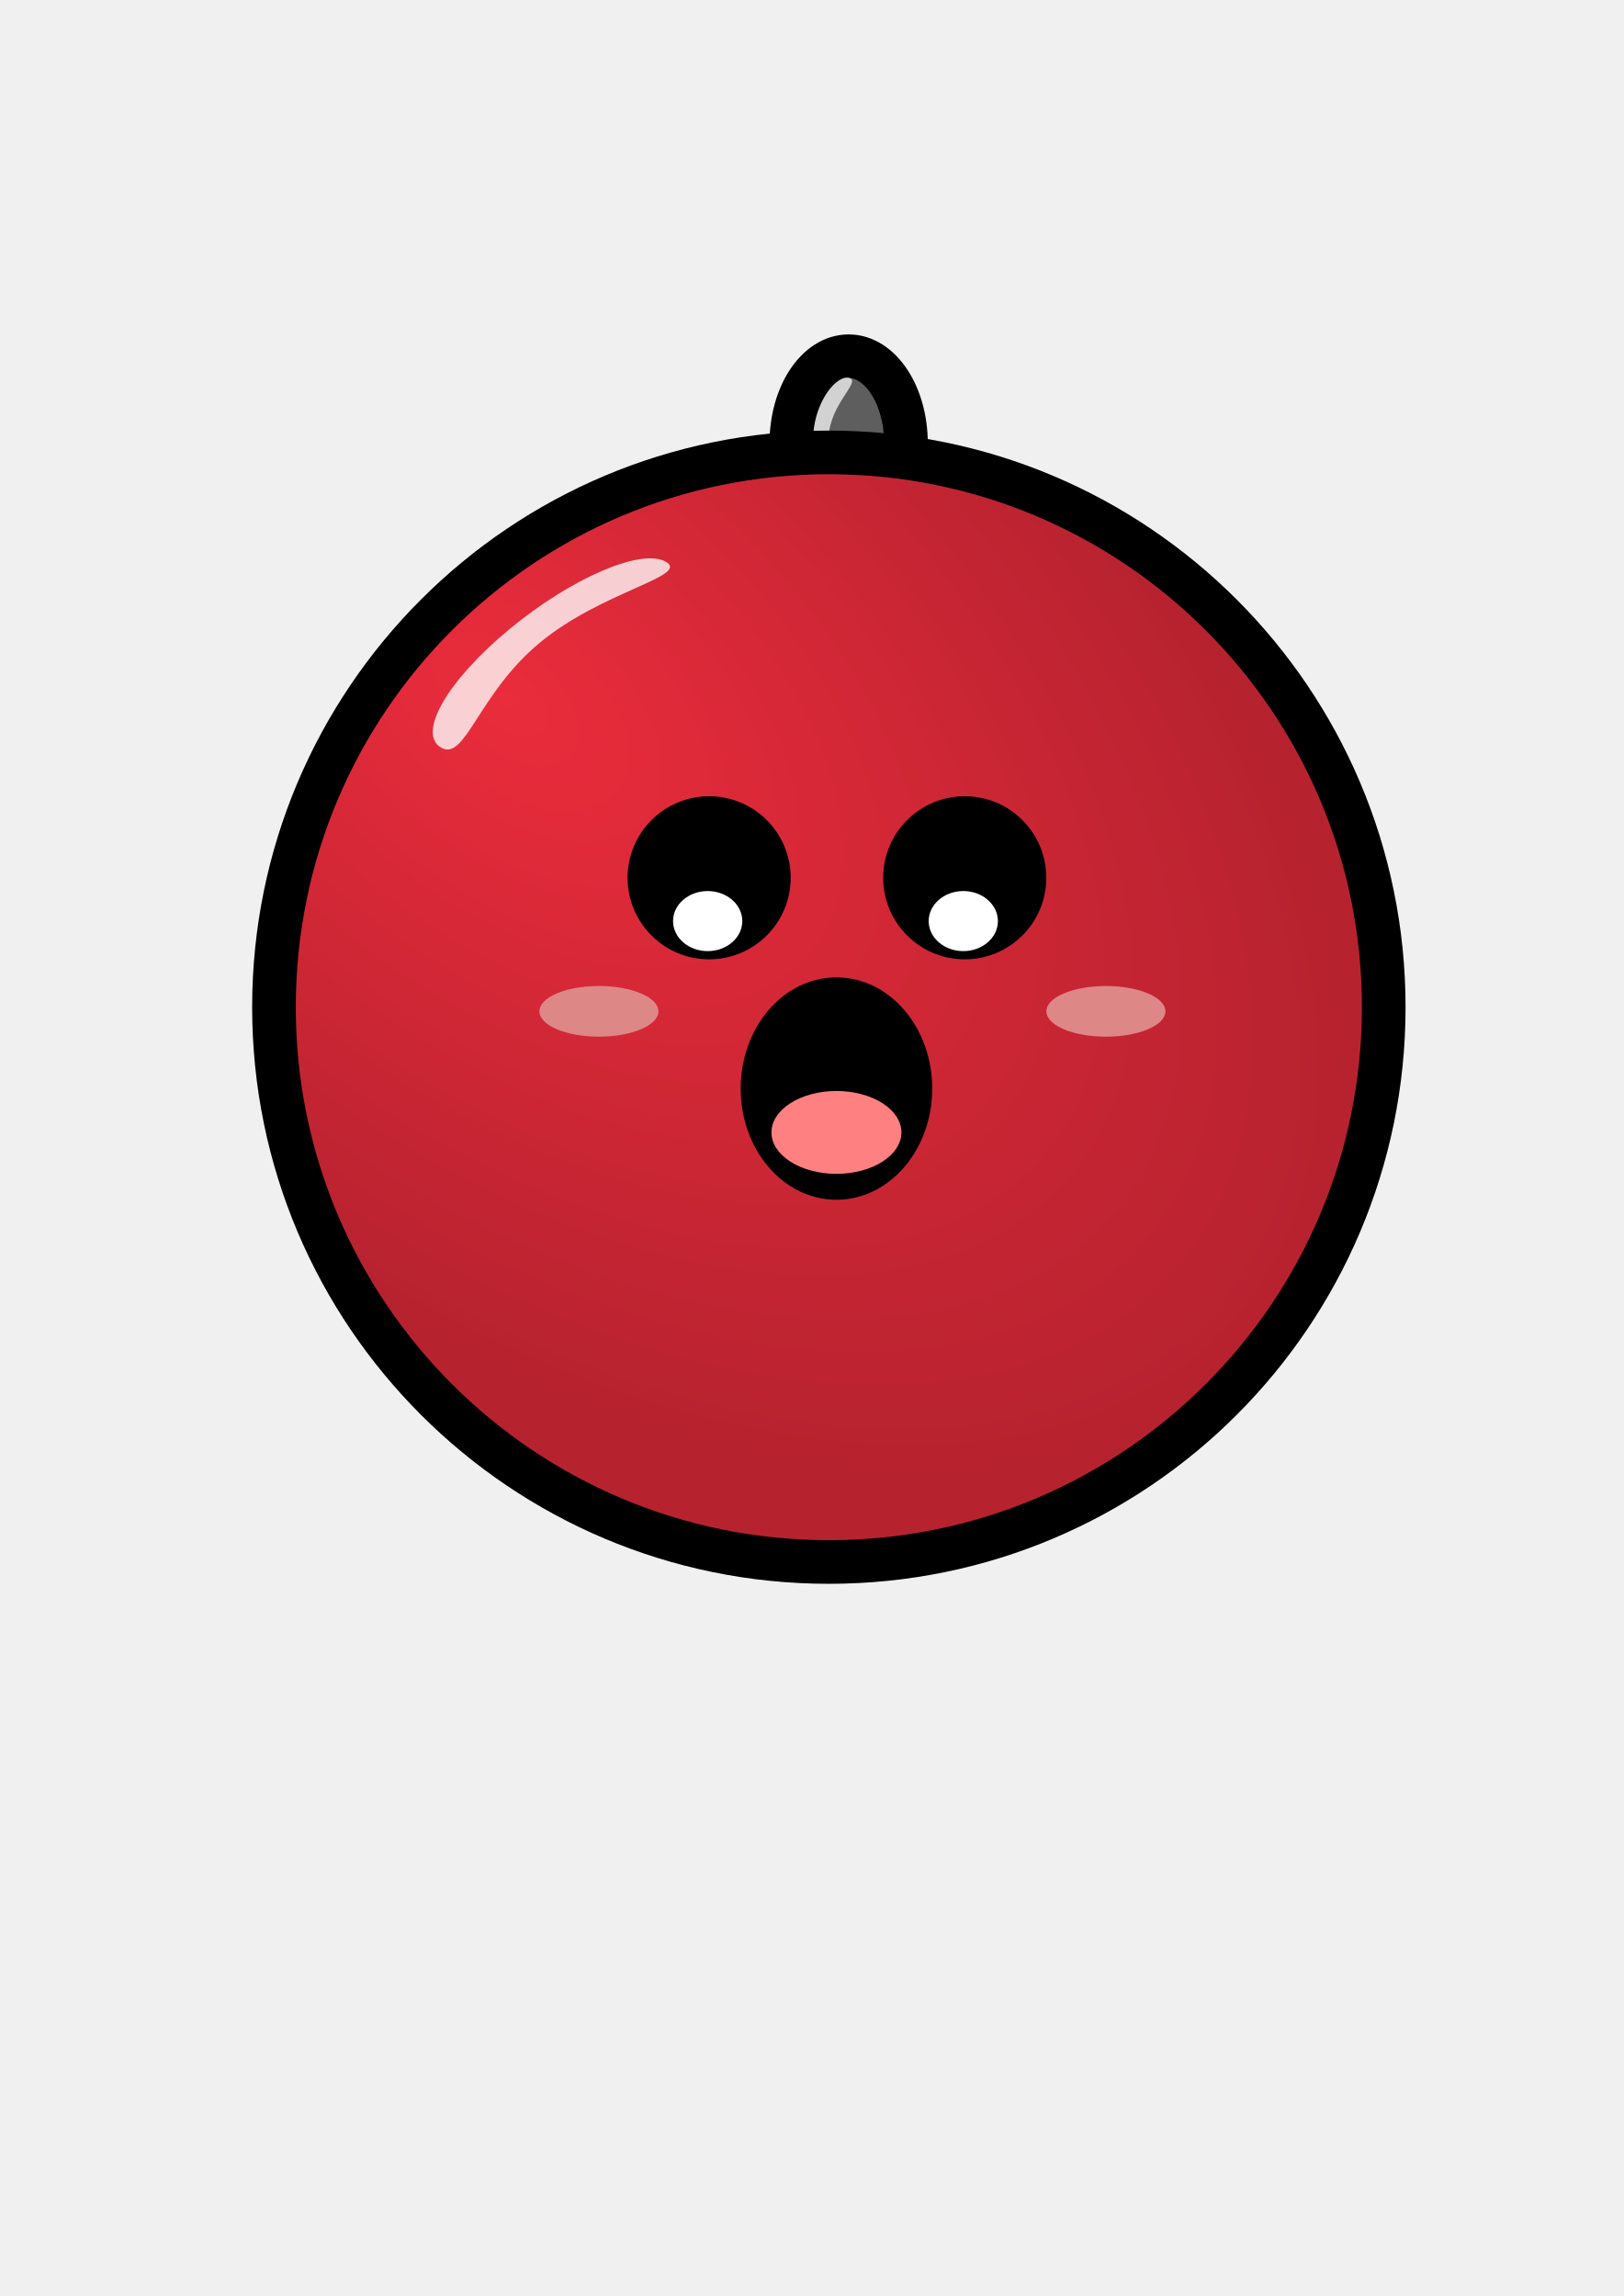
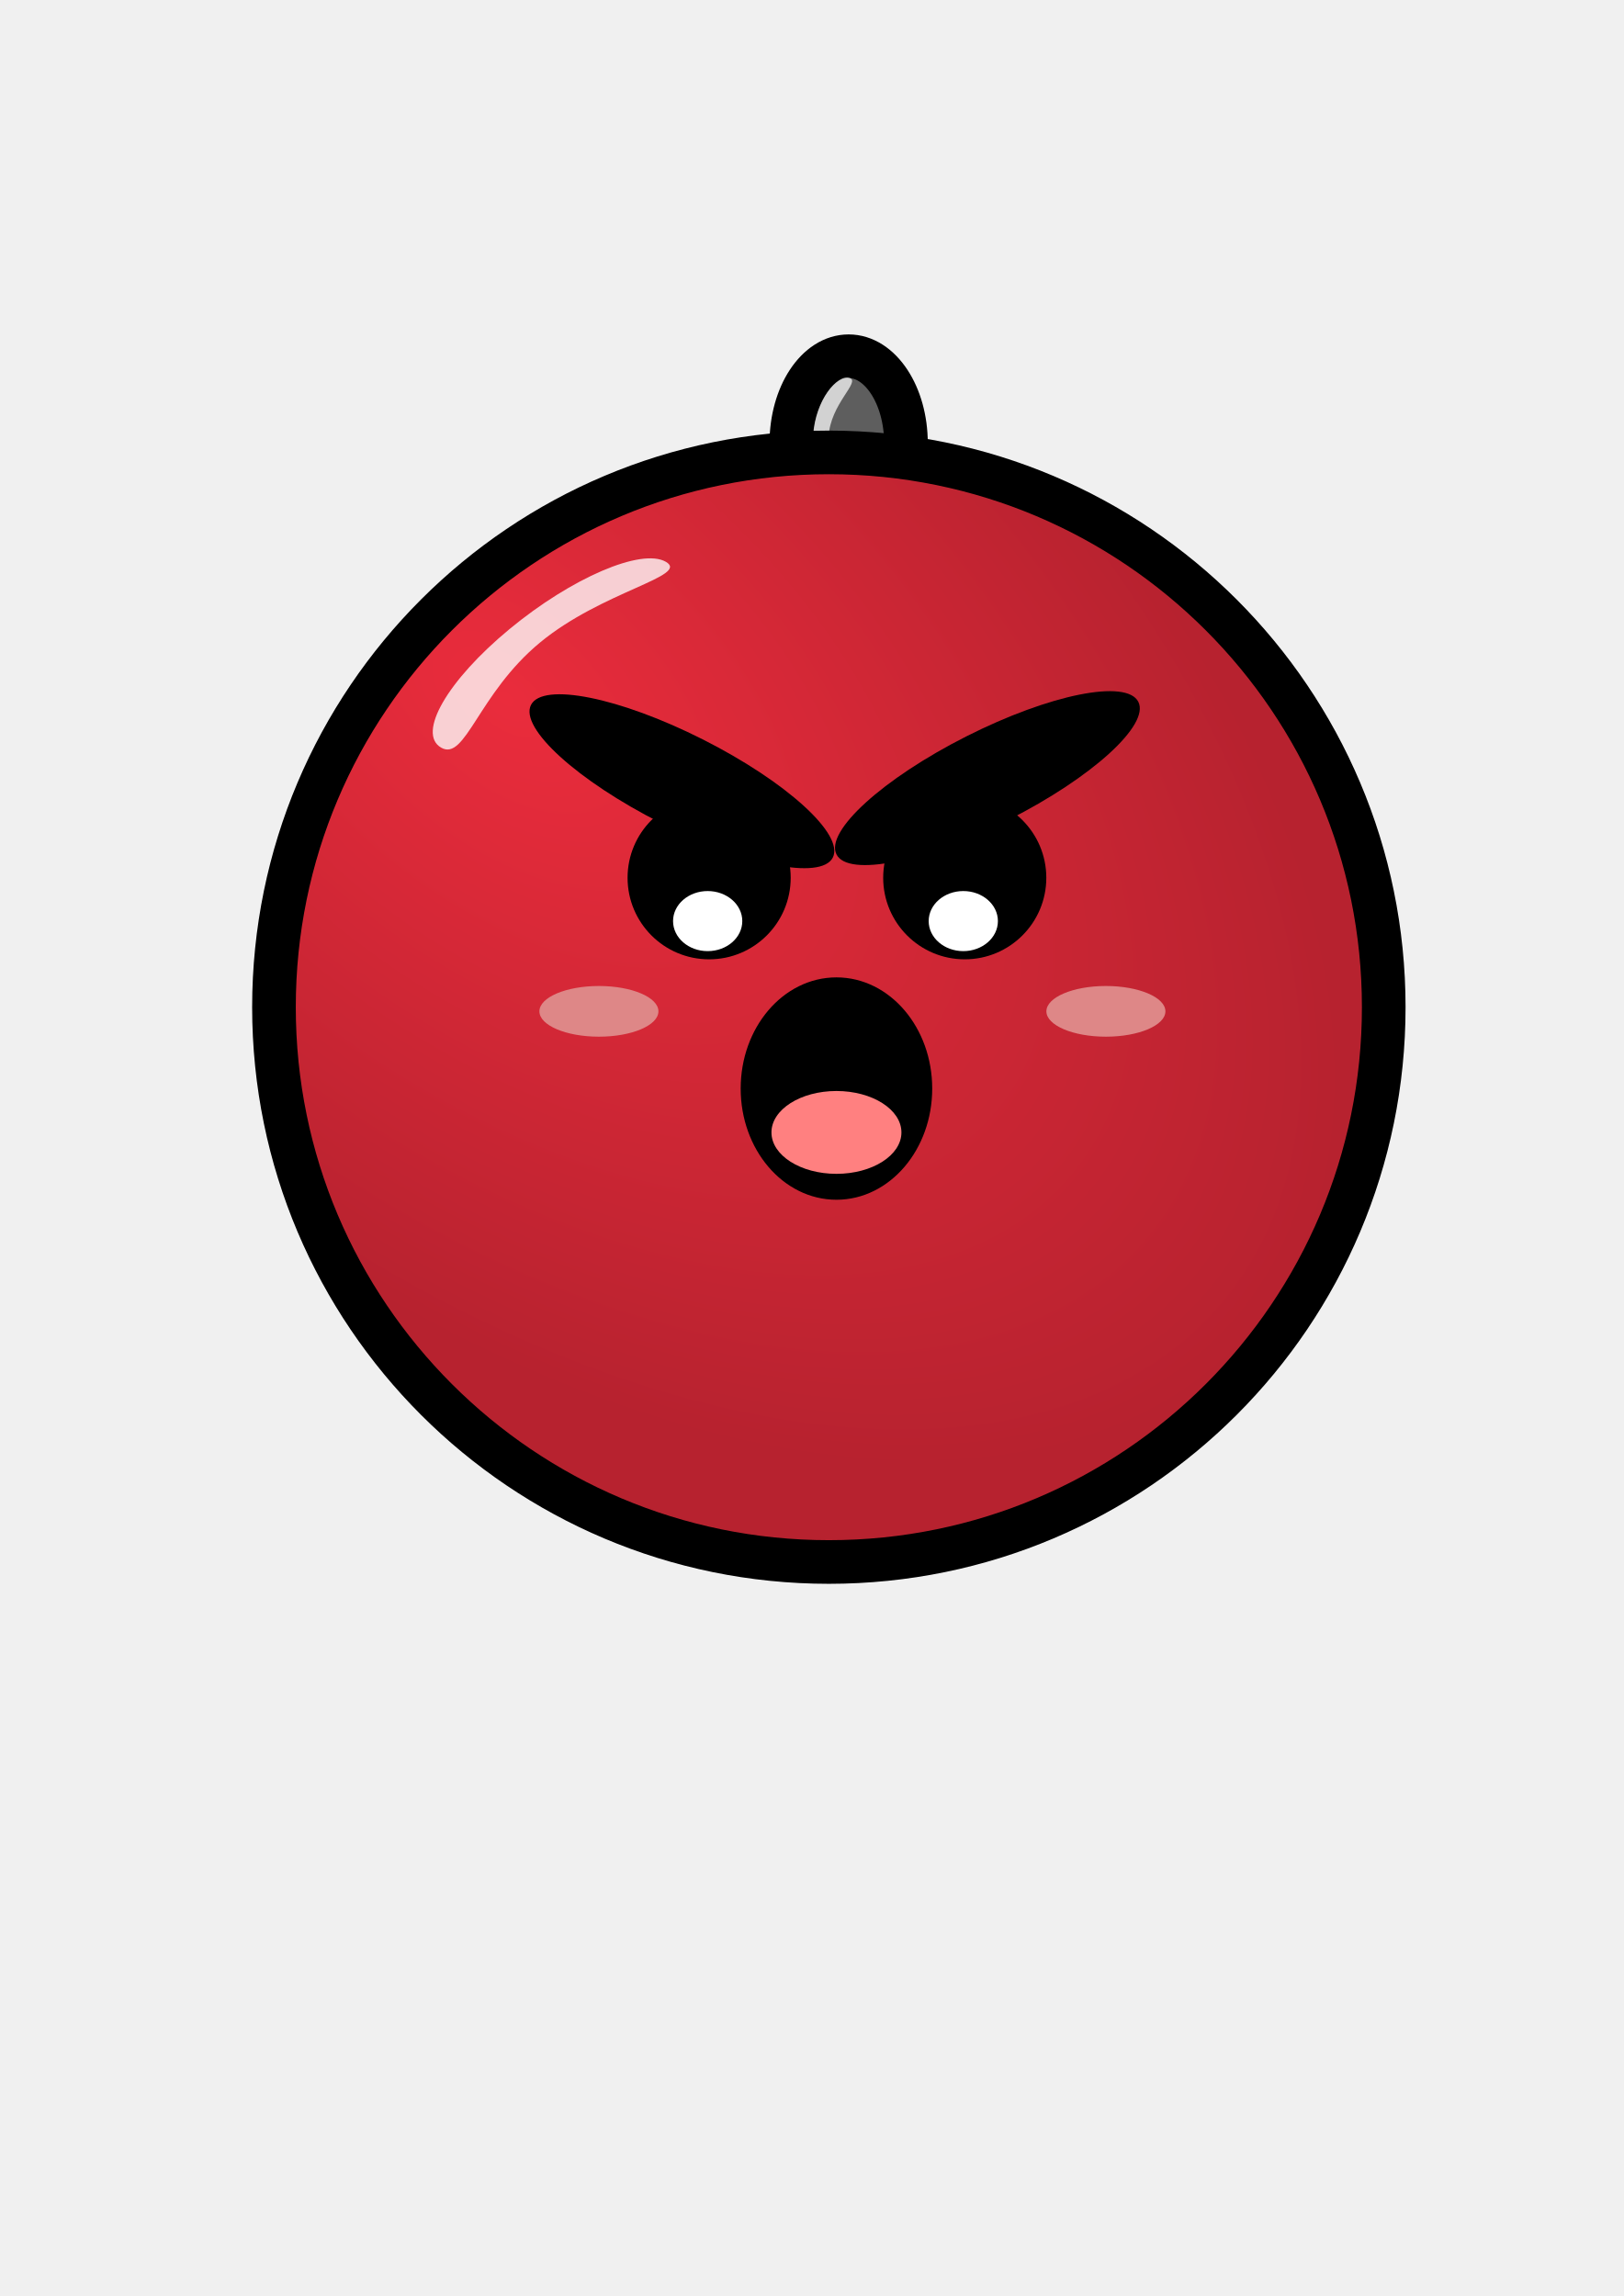
<svg xmlns="http://www.w3.org/2000/svg" xmlns:xlink="http://www.w3.org/1999/xlink" width="210mm" height="297mm" viewBox="0 0 744.094 1052.362" id="svg2" version="1.1">
  <defs id="defs4">
    <linearGradient id="linearGradient5452">
      <stop id="stop5454" offset="0" style="stop-color:#ea2c3c;stop-opacity:1" />
      <stop id="stop5456" offset="1" style="stop-color:#b7222f;stop-opacity:1" />
    </linearGradient>
    <radialGradient xlink:href="#linearGradient5452" id="radialGradient5450" cx="171.417" cy="242.148" fx="171.417" fy="242.148" r="259.286" gradientUnits="userSpaceOnUse" gradientTransform="matrix(1.330579,1.123967,-0.6453039,0.7639259,160.069,-57.35404)" />
    <radialGradient xlink:href="#linearGradient5452" id="radialGradient5563" gradientUnits="userSpaceOnUse" gradientTransform="matrix(1.330579,1.123967,-0.6453039,0.7639259,160.069,-57.35404)" cx="171.417" cy="242.148" fx="171.417" fy="242.148" r="259.286" />
  </defs>
  <g id="layer1">
    <circle style="fill:#ff0000" id="path3342-2" cx="289.98" cy="331.267" r="0" />
    <circle style="fill:#ff0000" id="path3342-7" cx="289.98" cy="331.267" r="0" />
    <circle style="fill:#ff0000" id="path3342-0" cx="289.98" cy="331.267" r="0" />
  </g>
  <g id="layer2">
    <g id="g4830" />
    <g id="g5334">
      <ellipse style="fill:#262626;fill-opacity:0.72;stroke:#000000;stroke-width:20;stroke-miterlimit:4;stroke-dasharray:none;stroke-opacity:1" id="path4849" cx="388.911" cy="203.18" rx="26.264" ry="39.901" />
      <path id="path4883" d="m 379.694,200.434 c -0.709,15.574 0.811,26.234 -4.797,26.715 -5.608,0.481 -3.3,-12.766 -2.235,-28.144 1.066,-15.395 11.037,-27.618 16.645,-25.778 5.348,1.755 -8.912,11.808 -9.614,27.207 z" style="fill:#ffffff;fill-opacity:0.72;stroke:none;stroke-width:10;stroke-miterlimit:4;stroke-dasharray:none;stroke-opacity:1" />
      <circle style="fill:url(#radialGradient5450);fill-opacity:1;fill-rule:nonzero;stroke:#000000;stroke-width:20;stroke-miterlimit:4;stroke-dasharray:none;stroke-opacity:1" id="path3342" cx="379.837" cy="461.645" r="254.286" />
      <path id="path6144" d="m 247.48,294.493 c -28.445,23.516 -34.183,54.65 -45.334,48.176 -11.151,-6.474 2.868,-30.787 31.314,-54.303 28.445,-23.516 60.545,-37.332 71.697,-30.857 11.151,6.474 -29.23,13.468 -57.676,36.984 z" style="opacity:0.774;fill:#ffffff;fill-opacity:1;fill-rule:nonzero;stroke:none;stroke-width:20;stroke-miterlimit:4;stroke-dasharray:none;stroke-opacity:1" />
    </g>
    <g id="g5553" transform="translate(-688.5714,-557.1428)">
      <ellipse ry="39.901" rx="26.264" cy="203.18" cx="388.911" id="ellipse5555" style="fill:#262626;fill-opacity:0.72;stroke:#000000;stroke-width:20;stroke-miterlimit:4;stroke-dasharray:none;stroke-opacity:1" />
      <path style="fill:#ffffff;fill-opacity:0.72;stroke:none;stroke-width:10;stroke-miterlimit:4;stroke-dasharray:none;stroke-opacity:1" d="m 379.694,200.434 c -0.709,15.574 0.811,26.234 -4.797,26.715 -5.608,0.481 -3.3,-12.766 -2.235,-28.144 1.066,-15.395 11.037,-27.618 16.645,-25.778 5.348,1.755 -8.912,11.808 -9.614,27.207 z" id="path5557" />
      <circle r="254.286" cy="461.645" cx="379.837" id="circle5559" style="fill:url(#radialGradient5563);fill-opacity:1;fill-rule:nonzero;stroke:#000000;stroke-width:20;stroke-miterlimit:4;stroke-dasharray:none;stroke-opacity:1" />
      <path style="opacity:0.774;fill:#ffffff;fill-opacity:1;fill-rule:nonzero;stroke:none;stroke-width:20;stroke-miterlimit:4;stroke-dasharray:none;stroke-opacity:1" d="m 247.48,294.493 c -28.445,23.516 -34.183,54.65 -45.334,48.176 -11.151,-6.474 2.868,-30.787 31.314,-54.303 28.445,-23.516 60.545,-37.332 71.697,-30.857 11.151,6.474 -29.23,13.468 -57.676,36.984 z" id="path5561" />
    </g>
  </g>
  <g id="layer3">
    <g id="g4885" transform="matrix(0.7370334,0,0,0.7370334,95.93378,86.26376)">
      <ellipse ry="64.145" rx="54.548" cy="559.913" cx="389.919" id="path4822" style="fill:#000000;fill-opacity:1;stroke:#000000;stroke-width:10;stroke-miterlimit:4;stroke-dasharray:none;stroke-opacity:1" />
      <ellipse ry="25.759" rx="40.406" cy="587.187" cx="389.919" id="path4826" style="fill:#ff8080;fill-opacity:1;stroke:none;stroke-width:10;stroke-miterlimit:4;stroke-dasharray:none;stroke-opacity:1" />
    </g>
    <g id="g4216">
      <circle r="37.376" cy="402.326" cx="324.973" id="path4789" style="fill:#000000;fill-opacity:1;stroke:none;stroke-width:10;stroke-miterlimit:4;stroke-dasharray:none;stroke-opacity:1" />
      <ellipse ry="13.768" rx="15.862" cy="422.177" cx="324.305" id="path4795" style="fill:#ffffff;fill-opacity:1;stroke:none;stroke-width:10;stroke-miterlimit:4;stroke-dasharray:none;stroke-opacity:1" />
    </g>
    <ellipse style="fill:#de8787;fill-opacity:1;stroke:none;stroke-width:10;stroke-miterlimit:4;stroke-dasharray:none;stroke-opacity:1" id="path4836" cx="274.466" cy="463.542" rx="27.274" ry="11.617" />
    <ellipse ry="11.617" rx="27.274" cy="463.542" cx="506.801" id="ellipse4847" style="fill:#de8787;fill-opacity:1;stroke:none;stroke-width:10;stroke-miterlimit:4;stroke-dasharray:none;stroke-opacity:1" />
    <g id="g5365" transform="translate(-520.7143,-230)">
      <ellipse ry="59.7" rx="39.77" cy="885.873" cx="168.02" id="path4822-9" style="fill:#000000;fill-opacity:1;stroke:#000000;stroke-width:8.238;stroke-miterlimit:4;stroke-dasharray:none;stroke-opacity:1" />
      <ellipse ry="13.271" rx="29.781" cy="924.546" cx="168.02" id="path4826-7" style="fill:#ff8080;fill-opacity:1;stroke:none;stroke-width:10;stroke-miterlimit:4;stroke-dasharray:none;stroke-opacity:1" />
    </g>
    <ellipse style="fill:#000000;fill-opacity:1;stroke:#000000;stroke-width:8.699;stroke-miterlimit:4;stroke-dasharray:none;stroke-opacity:1" id="path4822-9-8" cx="-340.505" cy="1032.267" rx="39.539" ry="66.969" />
    <g id="g4743" transform="translate(-748.5714,678.5714)">
      <path id="path4256" d="m 362.124,504.487 c 14.054,-8.859 30.308,-5.401 41.496,0" style="fill:none;fill-rule:evenodd;stroke:#000000;stroke-width:15;stroke-linecap:round;stroke-linejoin:miter;stroke-miterlimit:4;stroke-dasharray:none;stroke-opacity:1" />
      <path id="path4227" d="m 349.83,482.841 c 16.447,23.66 15.491,17.826 3.536,45.962" style="fill:none;fill-rule:evenodd;stroke:#000000;stroke-width:15;stroke-linecap:round;stroke-linejoin:miter;stroke-miterlimit:4;stroke-dasharray:none;stroke-opacity:1" />
      <path id="path4227-5" d="m 416.423,482.883 c -16.447,23.66 -15.491,17.826 -3.536,45.962" style="fill:none;fill-rule:evenodd;stroke:#000000;stroke-width:15;stroke-linecap:round;stroke-linejoin:miter;stroke-miterlimit:4;stroke-dasharray:none;stroke-opacity:1" />
    </g>
    <g id="g4231" transform="translate(117.1429,0)">
      <circle style="fill:#000000;fill-opacity:1;stroke:none;stroke-width:10;stroke-miterlimit:4;stroke-dasharray:none;stroke-opacity:1" id="circle4233" cx="324.973" cy="402.326" r="37.376" />
      <ellipse style="fill:#ffffff;fill-opacity:1;stroke:none;stroke-width:10;stroke-miterlimit:4;stroke-dasharray:none;stroke-opacity:1" id="ellipse4235" cx="324.305" cy="422.177" rx="15.862" ry="13.768" />
    </g>
    <g id="g5385" transform="translate(-765.7143,-31.42857)">
      <ellipse style="fill:#000000;fill-opacity:1;stroke:#000000;stroke-width:8.238;stroke-miterlimit:4;stroke-dasharray:none;stroke-opacity:1" id="ellipse5379" cx="426.206" cy="893.015" rx="39.77" ry="59.7" />
      <ellipse style="fill:#ff8080;fill-opacity:1;stroke:none;stroke-width:10;stroke-miterlimit:4;stroke-dasharray:none;stroke-opacity:1" id="ellipse5373" cx="425.811" cy="947.137" rx="14.628" ry="5.695" />
    </g>
    <g id="g5547" transform="translate(-677.1429,-145.7143)">
      <circle style="fill:#000000;fill-opacity:1;stroke:none;stroke-width:10;stroke-miterlimit:4;stroke-dasharray:none;stroke-opacity:1" id="circle5549" cx="324.973" cy="402.326" r="37.376" />
      <ellipse style="fill:#ffffff;fill-opacity:1;stroke:none;stroke-width:10;stroke-miterlimit:4;stroke-dasharray:none;stroke-opacity:1" id="ellipse5551" cx="324.305" cy="422.177" rx="15.862" ry="13.768" />
    </g>
    <ellipse ry="11.617" rx="27.274" cy="366.399" cx="-345.534" id="ellipse5565" style="fill:#de8787;fill-opacity:1;stroke:none;stroke-width:10;stroke-miterlimit:4;stroke-dasharray:none;stroke-opacity:1" />
    <g transform="matrix(0.7370334,0,0,0.7370334,-632.6376,63.40662)" id="g5567">
      <ellipse style="fill:#000000;fill-opacity:1;stroke:#000000;stroke-width:10;stroke-miterlimit:4;stroke-dasharray:none;stroke-opacity:1" id="ellipse5569" cx="389.919" cy="559.913" rx="54.548" ry="64.145" />
      <ellipse style="fill:#ff8080;fill-opacity:1;stroke:none;stroke-width:10;stroke-miterlimit:4;stroke-dasharray:none;stroke-opacity:1" id="ellipse5571" cx="389.919" cy="587.187" rx="40.406" ry="25.759" />
    </g>
+     <ellipse style="opacity:1;fill:#000000;fill-opacity:1;fill-rule:nonzero;stroke:none;stroke-width:10;stroke-linecap:round;stroke-miterlimit:4;stroke-dasharray:none;stroke-opacity:1" id="path4193" cx="440.437" cy="178.579" rx="77.5" ry="21.429" transform="matrix(0.8924466,0.4511531,-0.4511531,0.8924466,0,0)" />
+     <ellipse transform="matrix(-0.8924466,0.4511531,0.4511531,0.8924466,0,0)" ry="21.429" rx="77.5" cy="522.436" cx="-242.929" id="ellipse4195" style="opacity:1;fill:#000000;fill-opacity:1;fill-rule:nonzero;stroke:none;stroke-width:10;stroke-linecap:round;stroke-miterlimit:4;stroke-dasharray:none;stroke-opacity:1" />
  </g>
</svg>
